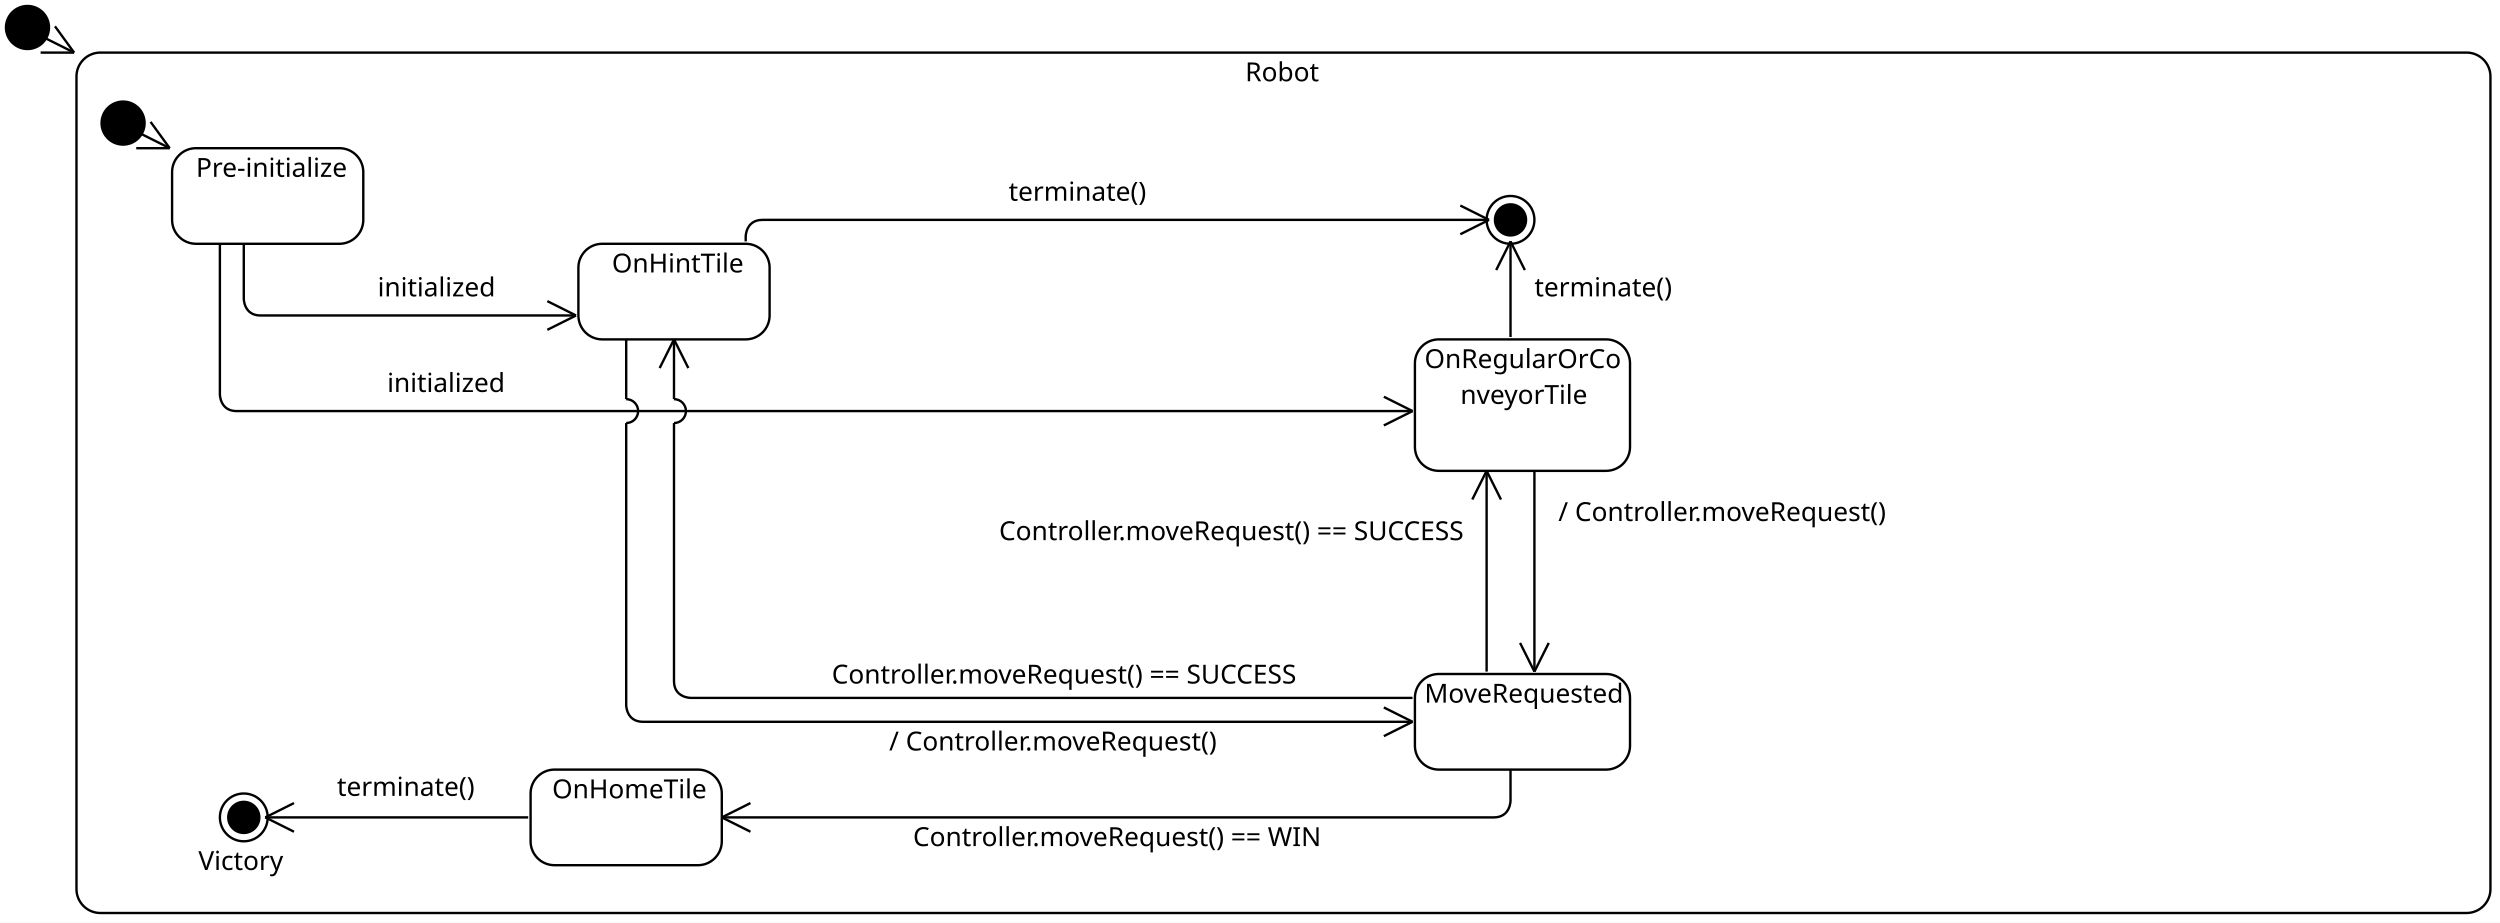
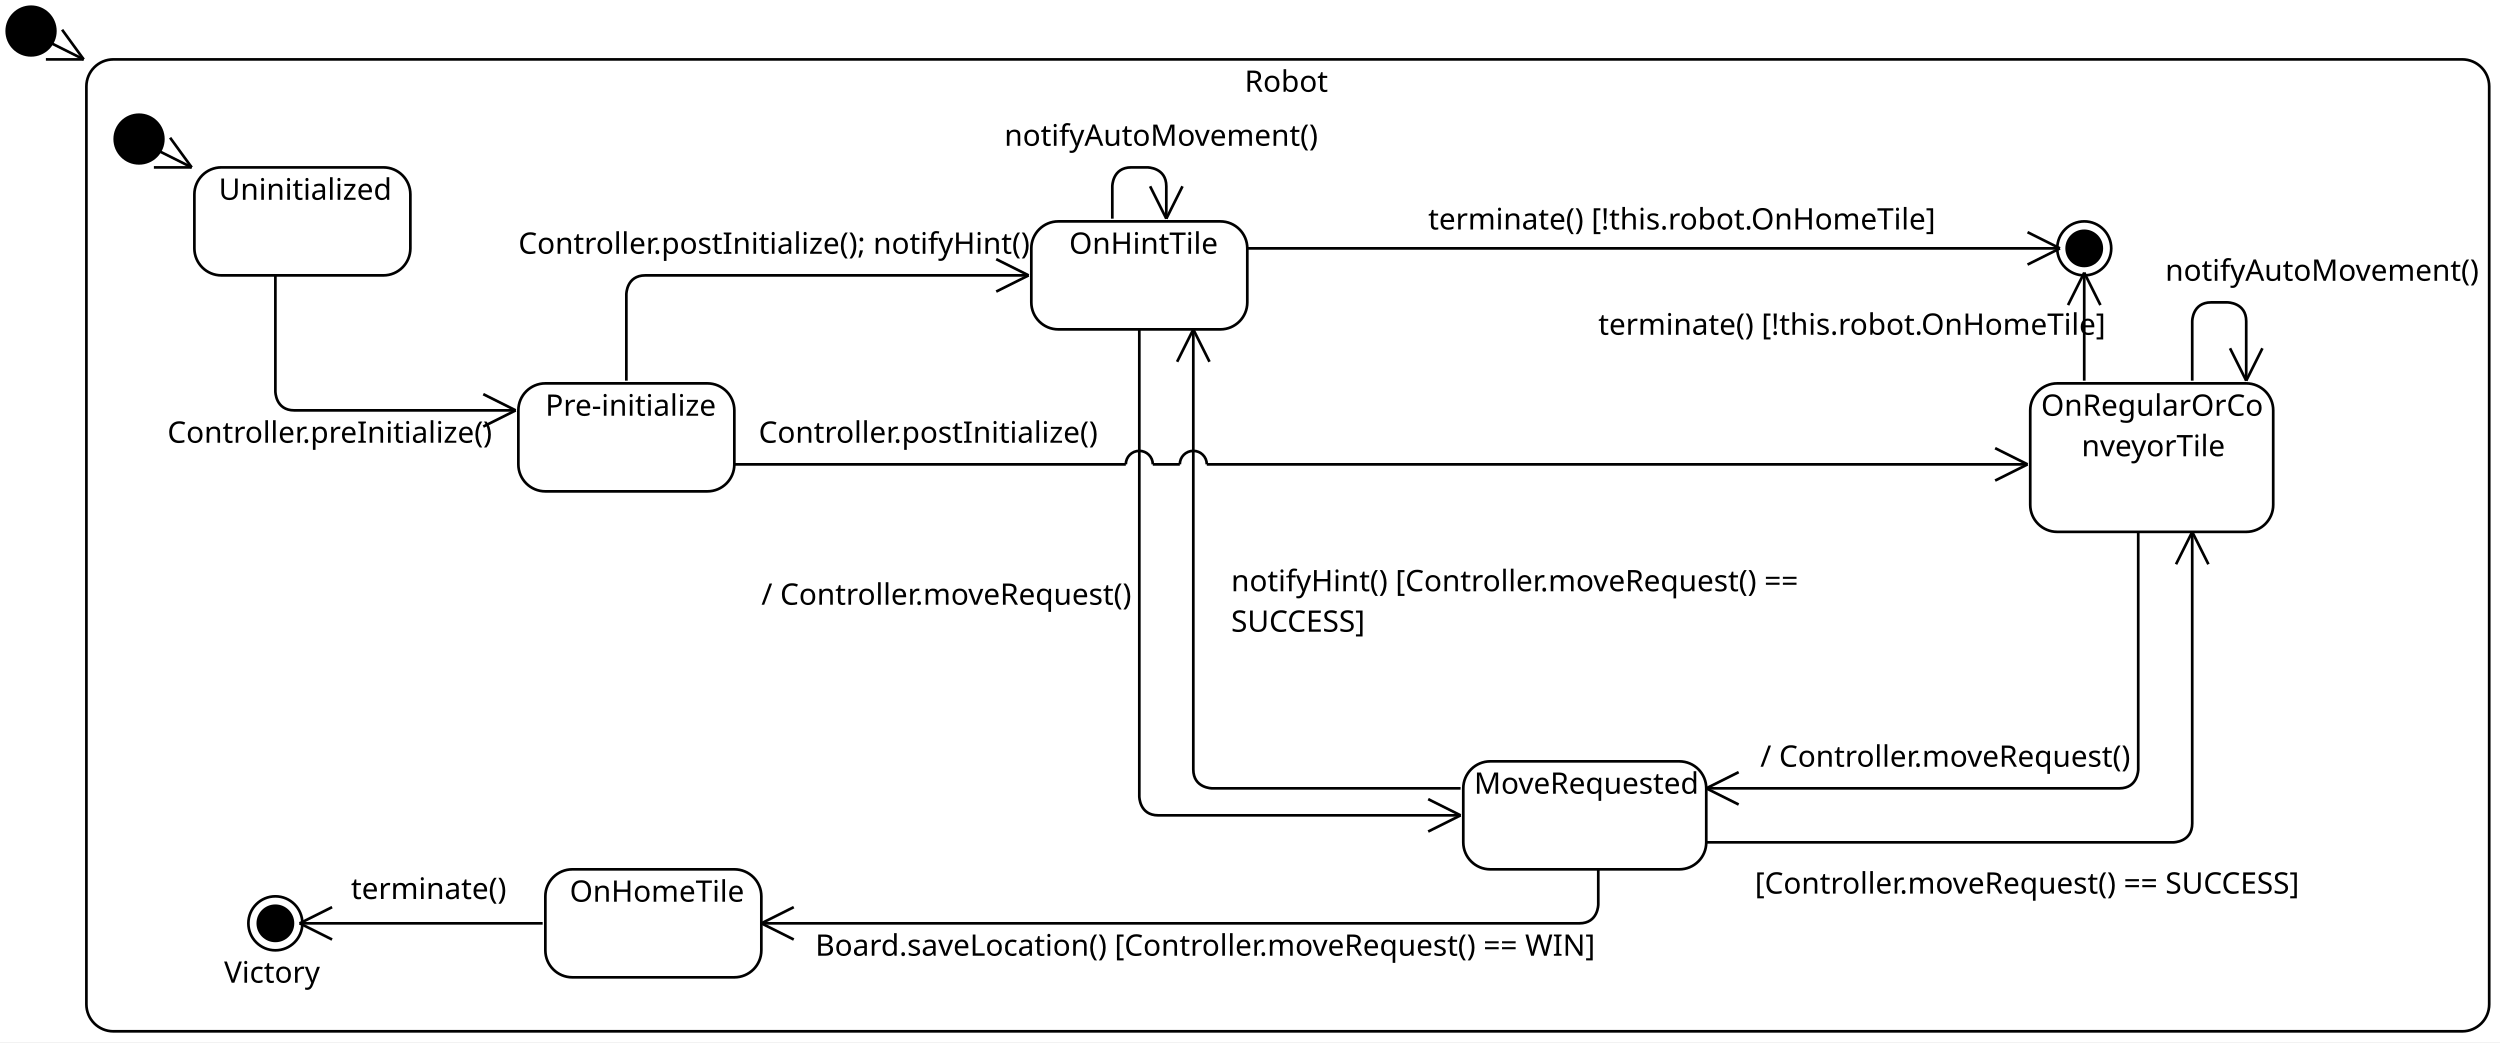
- <svg xmlns="http://www.w3.org/2000/svg" fill-opacity="0" color-rendering="auto" color-interpolation="auto" stroke="rgb(0,0,0)" text-rendering="auto" stroke-linecap="square" width="1046" stroke-miterlimit="10" stroke-opacity="0" shape-rendering="auto" fill="rgb(0,0,0)" stroke-dasharray="none" font-weight="normal" stroke-width="1" height="386" font-family="'Dialog'" font-style="normal" stroke-linejoin="miter" font-size="12" stroke-dashoffset="0" image-rendering="auto">
+ <svg xmlns="http://www.w3.org/2000/svg" fill-opacity="0" color-rendering="auto" color-interpolation="auto" stroke="rgb(0,0,0)" text-rendering="auto" stroke-linecap="square" width="926" stroke-miterlimit="10" stroke-opacity="0" shape-rendering="auto" fill="rgb(0,0,0)" stroke-dasharray="none" font-weight="normal" stroke-width="1" height="386" font-family="'Dialog'" font-style="normal" stroke-linejoin="miter" font-size="12" stroke-dashoffset="0" image-rendering="auto">
  <defs id="genericDefs" />
  <g>
    <defs id="defs1">
      <clipPath clipPathUnits="userSpaceOnUse" id="clipPath1">
-         <path d="M-7 -7 L1021 -7 L1021 371 L-7 371 L-7 -7 Z" />
+         <path d="M-7 -7 L901 -7 L901 371 L-7 371 L-7 -7 Z" />
      </clipPath>
      <clipPath clipPathUnits="userSpaceOnUse" id="clipPath2">
+         <path d="M-7 -7 L901 -7 L901 356 L-7 356 L-7 -7 Z" />
+       </clipPath>
+       <clipPath clipPathUnits="userSpaceOnUse" id="clipPath3">
+         <path d="M-7 -7 L91 -7 L91 51 L-7 51 L-7 -7 Z" />
+       </clipPath>
+       <clipPath clipPathUnits="userSpaceOnUse" id="clipPath4">
        <path d="M-7 -7 L31 -7 L31 31 L-7 31 L-7 -7 Z" />
-       </clipPath>
-       <clipPath clipPathUnits="userSpaceOnUse" id="clipPath3">
-         <path d="M-7 -7 L1021 -7 L1021 356 L-7 356 L-7 -7 Z" />
-       </clipPath>
-       <clipPath clipPathUnits="userSpaceOnUse" id="clipPath4">
-         <path d="M-7 -7 L91 -7 L91 51 L-7 51 L-7 -7 Z" />
      </clipPath>
      <clipPath clipPathUnits="userSpaceOnUse" id="clipPath5">
        <path d="M-7 -7 L101 -7 L101 66 L-7 66 L-7 -7 Z" />
      </clipPath>
      <clipPath clipPathUnits="userSpaceOnUse" id="clipPath6">
        <path d="M-7 -7 L101 -7 L101 51 L-7 51 L-7 -7 Z" />
      </clipPath>
      <clipPath clipPathUnits="userSpaceOnUse" id="clipPath7">
+         <path d="M-80 -15 L160 -15 L160 30 L-80 30 L-80 -15 Z" />
+       </clipPath>
+       <clipPath clipPathUnits="userSpaceOnUse" id="clipPath8">
        <path d="M-90 -15 L180 -15 L180 30 L-90 30 L-90 -15 Z" />
-       </clipPath>
-       <clipPath clipPathUnits="userSpaceOnUse" id="clipPath8">
-         <path d="M-80 -15 L160 -15 L160 30 L-80 30 L-80 -15 Z" />
      </clipPath>
      <clipPath clipPathUnits="userSpaceOnUse" id="clipPath9">
        <path d="M-90 -30 L180 -30 L180 60 L-90 60 L-90 -30 Z" />
      </clipPath>
      <clipPath clipPathUnits="userSpaceOnUse" id="clipPath10">
        <path d="M-54 -15 L108 -15 L108 30 L-54 30 L-54 -15 Z" />
      </clipPath>
      <clipPath clipPathUnits="userSpaceOnUse" id="clipPath11">
-         <path d="M-1010 -15 L2020 -15 L2020 30 L-1010 30 L-1010 -15 Z" />
+         <path d="M-890 -15 L1780 -15 L1780 30 L-890 30 L-890 -15 Z" />
      </clipPath>
      <clipPath clipPathUnits="userSpaceOnUse" id="clipPath12">
-         <path d="M0 0 L243 0 L243 134 L0 134 L0 0 Z" />
+         <path d="M0 0 L124 0 L124 123 L0 123 L0 0 Z" />
      </clipPath>
      <clipPath clipPathUnits="userSpaceOnUse" id="clipPath13">
-         <path d="M0 0 L603 0 L603 174 L0 174 L0 0 Z" />
+         <path d="M0 0 L405 0 L405 104 L0 104 L0 0 Z" />
      </clipPath>
      <clipPath clipPathUnits="userSpaceOnUse" id="clipPath14">
-         <path d="M0 0 L214 0 L214 104 L0 104 L0 0 Z" />
+         <path d="M0 0 L124 0 L124 133 L0 133 L0 0 Z" />
      </clipPath>
      <clipPath clipPathUnits="userSpaceOnUse" id="clipPath15">
+         <path d="M0 0 L104 0 L104 144 L0 144 L0 0 Z" />
+       </clipPath>
+       <clipPath clipPathUnits="userSpaceOnUse" id="clipPath16">
+         <path d="M0 0 L194 0 L194 104 L0 104 L0 0 Z" />
+       </clipPath>
+       <clipPath clipPathUnits="userSpaceOnUse" id="clipPath17">
+         <path d="M0 0 L223 0 L223 284 L0 284 L0 0 Z" />
+       </clipPath>
+       <clipPath clipPathUnits="userSpaceOnUse" id="clipPath18">
+         <path d="M0 0 L264 0 L264 199 L0 199 L0 0 Z" />
+       </clipPath>
+       <clipPath clipPathUnits="userSpaceOnUse" id="clipPath19">
+         <path d="M0 0 L284 0 L284 219 L0 219 L0 0 Z" />
+       </clipPath>
+       <clipPath clipPathUnits="userSpaceOnUse" id="clipPath20">
+         <path d="M0 0 L203 0 L203 274 L0 274 L0 0 Z" />
+       </clipPath>
+       <clipPath clipPathUnits="userSpaceOnUse" id="clipPath21">
+         <path d="M0 0 L414 0 L414 124 L0 124 L0 0 Z" />
+       </clipPath>
+       <clipPath clipPathUnits="userSpaceOnUse" id="clipPath22">
+         <path d="M0 0 L583 0 L583 104 L0 104 L0 0 Z" />
+       </clipPath>
+       <clipPath clipPathUnits="userSpaceOnUse" id="clipPath23">
+         <path d="M0 0 L253 0 L253 143 L0 143 L0 0 Z" />
+       </clipPath>
+       <clipPath clipPathUnits="userSpaceOnUse" id="clipPath24">
        <path d="M0 0 L116 0 L116 110 L0 110 L0 0 Z" />
      </clipPath>
-       <clipPath clipPathUnits="userSpaceOnUse" id="clipPath16">
-         <path d="M0 0 L433 0 L433 264 L0 264 L0 0 Z" />
-       </clipPath>
-       <clipPath clipPathUnits="userSpaceOnUse" id="clipPath17">
-         <path d="M0 0 L104 0 L104 188 L0 188 L0 0 Z" />
-       </clipPath>
-       <clipPath clipPathUnits="userSpaceOnUse" id="clipPath18">
-         <path d="M0 0 L413 0 L413 254 L0 254 L0 0 Z" />
-       </clipPath>
-       <clipPath clipPathUnits="userSpaceOnUse" id="clipPath19">
-         <path d="M0 0 L434 0 L434 124 L0 124 L0 0 Z" />
-       </clipPath>
-       <clipPath clipPathUnits="userSpaceOnUse" id="clipPath20">
-         <path d="M0 0 L104 0 L104 144 L0 144 L0 0 Z" />
-       </clipPath>
-       <clipPath clipPathUnits="userSpaceOnUse" id="clipPath21">
-         <path d="M0 0 L415 0 L415 113 L0 113 L0 0 Z" />
-       </clipPath>
-       <clipPath clipPathUnits="userSpaceOnUse" id="clipPath22">
-         <path d="M-74 -16 L148 -16 L148 32 L-74 32 L-74 -16 Z" />
-       </clipPath>
-       <clipPath clipPathUnits="userSpaceOnUse" id="clipPath23">
+       <clipPath clipPathUnits="userSpaceOnUse" id="clipPath25">
+         <path d="M0 0 L193 0 L193 154 L0 154 L0 0 Z" />
+       </clipPath>
+       <clipPath clipPathUnits="userSpaceOnUse" id="clipPath26">
+         <path d="M-134 -16 L268 -16 L268 32 L-134 32 L-134 -16 Z" />
+       </clipPath>
+       <clipPath clipPathUnits="userSpaceOnUse" id="clipPath27">
+         <path d="M-198 -16 L396 -16 L396 32 L-198 32 L-198 -16 Z" />
+       </clipPath>
+       <clipPath clipPathUnits="userSpaceOnUse" id="clipPath28">
+         <path d="M-139 -16 L278 -16 L278 32 L-139 32 L-139 -16 Z" />
+       </clipPath>
+       <clipPath clipPathUnits="userSpaceOnUse" id="clipPath29">
+         <path d="M-300 -16 L600 -16 L600 32 L-300 32 L-300 -16 Z" />
+       </clipPath>
+       <clipPath clipPathUnits="userSpaceOnUse" id="clipPath30">
+         <path d="M-230 -40 L460 -40 L460 80 L-230 80 L-230 -40 Z" />
+       </clipPath>
+       <clipPath clipPathUnits="userSpaceOnUse" id="clipPath31">
+         <path d="M-220 -30 L440 -30 L440 60 L-220 60 L-220 -30 Z" />
+       </clipPath>
+       <clipPath clipPathUnits="userSpaceOnUse" id="clipPath32">
+         <path d="M-152 -15 L304 -15 L304 30 L-152 30 L-152 -15 Z" />
+       </clipPath>
+       <clipPath clipPathUnits="userSpaceOnUse" id="clipPath33">
+         <path d="M-152 -16 L304 -16 L304 32 L-152 32 L-152 -16 Z" />
+       </clipPath>
+       <clipPath clipPathUnits="userSpaceOnUse" id="clipPath34">
        <path d="M-73 -15 L146 -15 L146 30 L-73 30 L-73 -15 Z" />
      </clipPath>
-       <clipPath clipPathUnits="userSpaceOnUse" id="clipPath24">
-         <path d="M-186 -16 L372 -16 L372 32 L-186 32 L-186 -16 Z" />
-       </clipPath>
-       <clipPath clipPathUnits="userSpaceOnUse" id="clipPath25">
-         <path d="M-230 -40 L460 -40 L460 80 L-230 80 L-230 -40 Z" />
-       </clipPath>
-       <clipPath clipPathUnits="userSpaceOnUse" id="clipPath26">
-         <path d="M-220 -31 L440 -31 L440 62 L-220 62 L-220 -31 Z" />
-       </clipPath>
-       <clipPath clipPathUnits="userSpaceOnUse" id="clipPath27">
-         <path d="M-152 -15 L304 -15 L304 30 L-152 30 L-152 -15 Z" />
-       </clipPath>
-       <clipPath clipPathUnits="userSpaceOnUse" id="clipPath28">
-         <path d="M-152 -16 L304 -16 L304 32 L-152 32 L-152 -16 Z" />
-       </clipPath>
-       <clipPath clipPathUnits="userSpaceOnUse" id="clipPath29">
-         <path d="M-66 -16 L132 -16 L132 32 L-66 32 L-66 -16 Z" />
-       </clipPath>
-       <clipPath clipPathUnits="userSpaceOnUse" id="clipPath30">
-         <path d="M-140 -16 L280 -16 L280 32 L-140 32 L-140 -16 Z" />
+       <clipPath clipPathUnits="userSpaceOnUse" id="clipPath35">
+         <path d="M-195 -15 L390 -15 L390 30 L-195 30 L-195 -15 Z" />
+       </clipPath>
+       <clipPath clipPathUnits="userSpaceOnUse" id="clipPath36">
+         <path d="M-128 -15 L256 -15 L256 30 L-128 30 L-128 -15 Z" />
      </clipPath>
    </defs>
    <g fill="white" text-rendering="geometricPrecision" fill-opacity="1" stroke-opacity="1" stroke="white">
-       <rect x="0" width="1046" height="386" y="0" stroke="none" />
+       <rect x="0" width="926" height="386" y="0" stroke="none" />
    </g>
    <g font-size="11" transform="translate(32,22)" fill-opacity="1" fill="white" text-rendering="geometricPrecision" font-family="sans-serif" stroke="white" stroke-opacity="1">
-       <rect x="0" y="0" clip-path="url(#clipPath1)" width="1010" rx="10" ry="10" height="360" stroke="none" />
+       <rect x="0" y="0" clip-path="url(#clipPath1)" width="890" rx="10" ry="10" height="360" stroke="none" />
    </g>
    <g font-size="11" stroke-linecap="butt" transform="translate(32,22)" fill-opacity="1" fill="black" text-rendering="geometricPrecision" font-family="sans-serif" stroke-linejoin="round" stroke="black" stroke-opacity="1" stroke-miterlimit="0">
-       <rect x="0" y="0" clip-path="url(#clipPath1)" fill="none" width="1010" rx="10" ry="10" height="360" />
+       <rect x="0" y="0" clip-path="url(#clipPath1)" fill="none" width="890" rx="10" ry="10" height="360" />
+     </g>
+     <g font-size="11" transform="translate(192,142)" fill-opacity="1" fill="white" text-rendering="geometricPrecision" font-family="sans-serif" stroke="white" stroke-opacity="1">
+       <rect x="0" y="0" clip-path="url(#clipPath3)" width="80" rx="10" ry="10" height="40" stroke="none" />
+     </g>
+     <g font-size="11" stroke-linecap="butt" transform="translate(192,142)" fill-opacity="1" fill="black" text-rendering="geometricPrecision" font-family="sans-serif" stroke-linejoin="round" stroke="black" stroke-opacity="1" stroke-miterlimit="0">
+       <rect x="0" y="0" clip-path="url(#clipPath3)" fill="none" width="80" rx="10" ry="10" height="40" />
+     </g>
+     <g font-size="11" transform="translate(42,42)" fill-opacity="1" fill="black" text-rendering="geometricPrecision" font-family="sans-serif" stroke="black" stroke-opacity="1">
+       <circle r="9.5" clip-path="url(#clipPath4)" cx="9.5" cy="9.5" stroke="none" />
+     </g>
+     <g font-size="11" transform="translate(92,332)" fill-opacity="1" fill="black" text-rendering="geometricPrecision" font-family="sans-serif" stroke="black" stroke-opacity="1">
+       <circle r="7" clip-path="url(#clipPath4)" cx="10" cy="10" stroke="none" />
+       <circle stroke-linecap="butt" clip-path="url(#clipPath4)" fill="none" stroke-linejoin="round" r="10" cx="10" cy="10" stroke-miterlimit="0" />
+     </g>
+     <g font-size="11" transform="translate(762,82)" fill-opacity="1" fill="black" text-rendering="geometricPrecision" font-family="sans-serif" stroke="black" stroke-opacity="1">
+       <circle r="7" clip-path="url(#clipPath4)" cx="10" cy="10" stroke="none" />
+       <circle stroke-linecap="butt" clip-path="url(#clipPath4)" fill="none" stroke-linejoin="round" r="10" cx="10" cy="10" stroke-miterlimit="0" />
+     </g>
+     <g font-size="11" transform="translate(752,142)" fill-opacity="1" fill="white" text-rendering="geometricPrecision" font-family="sans-serif" stroke="white" stroke-opacity="1">
+       <rect x="0" y="0" clip-path="url(#clipPath5)" width="90" rx="10" ry="10" height="55" stroke="none" />
+     </g>
+     <g font-size="11" stroke-linecap="butt" transform="translate(752,142)" fill-opacity="1" fill="black" text-rendering="geometricPrecision" font-family="sans-serif" stroke-linejoin="round" stroke="black" stroke-opacity="1" stroke-miterlimit="0">
+       <rect x="0" y="0" clip-path="url(#clipPath5)" fill="none" width="90" rx="10" ry="10" height="55" />
+     </g>
+     <g font-size="11" transform="translate(382,82)" fill-opacity="1" fill="white" text-rendering="geometricPrecision" font-family="sans-serif" stroke="white" stroke-opacity="1">
+       <rect x="0" y="0" clip-path="url(#clipPath3)" width="80" rx="10" ry="10" height="40" stroke="none" />
+     </g>
+     <g font-size="11" stroke-linecap="butt" transform="translate(382,82)" fill-opacity="1" fill="black" text-rendering="geometricPrecision" font-family="sans-serif" stroke-linejoin="round" stroke="black" stroke-opacity="1" stroke-miterlimit="0">
+       <rect x="0" y="0" clip-path="url(#clipPath3)" fill="none" width="80" rx="10" ry="10" height="40" />
+     </g>
+     <g font-size="11" transform="translate(202,322)" fill-opacity="1" fill="white" text-rendering="geometricPrecision" font-family="sans-serif" stroke="white" stroke-opacity="1">
+       <rect x="0" y="0" clip-path="url(#clipPath3)" width="80" rx="10" ry="10" height="40" stroke="none" />
+     </g>
+     <g font-size="11" stroke-linecap="butt" transform="translate(202,322)" fill-opacity="1" fill="black" text-rendering="geometricPrecision" font-family="sans-serif" stroke-linejoin="round" stroke="black" stroke-opacity="1" stroke-miterlimit="0">
+       <rect x="0" y="0" clip-path="url(#clipPath3)" fill="none" width="80" rx="10" ry="10" height="40" />
+     </g>
+     <g font-size="11" transform="translate(542,282)" fill-opacity="1" fill="white" text-rendering="geometricPrecision" font-family="sans-serif" stroke="white" stroke-opacity="1">
+       <rect x="0" y="0" clip-path="url(#clipPath6)" width="90" rx="10" ry="10" height="40" stroke="none" />
+     </g>
+     <g font-size="11" stroke-linecap="butt" transform="translate(542,282)" fill-opacity="1" fill="black" text-rendering="geometricPrecision" font-family="sans-serif" stroke-linejoin="round" stroke="black" stroke-opacity="1" stroke-miterlimit="0">
+       <rect x="0" y="0" clip-path="url(#clipPath6)" fill="none" width="90" rx="10" ry="10" height="40" />
+     </g>
+     <g font-size="11" transform="translate(72,62)" fill-opacity="1" fill="white" text-rendering="geometricPrecision" font-family="sans-serif" stroke="white" stroke-opacity="1">
+       <rect x="0" y="0" clip-path="url(#clipPath3)" width="80" rx="10" ry="10" height="40" stroke="none" />
+     </g>
+     <g font-size="11" stroke-linecap="butt" transform="translate(72,62)" fill-opacity="1" fill="black" text-rendering="geometricPrecision" font-family="sans-serif" stroke-linejoin="round" stroke="black" stroke-opacity="1" stroke-miterlimit="0">
+       <rect x="0" y="0" clip-path="url(#clipPath3)" fill="none" width="80" rx="10" ry="10" height="40" />
    </g>
    <g font-size="11" transform="translate(2,2)" fill-opacity="1" fill="black" text-rendering="geometricPrecision" font-family="sans-serif" stroke="black" stroke-opacity="1">
-       <circle r="9.5" clip-path="url(#clipPath2)" cx="9.5" cy="9.5" stroke="none" />
-     </g>
-     <g font-size="11" transform="translate(72,62)" fill-opacity="1" fill="white" text-rendering="geometricPrecision" font-family="sans-serif" stroke="white" stroke-opacity="1">
-       <rect x="0" y="0" clip-path="url(#clipPath4)" width="80" rx="10" ry="10" height="40" stroke="none" />
-     </g>
-     <g font-size="11" stroke-linecap="butt" transform="translate(72,62)" fill-opacity="1" fill="black" text-rendering="geometricPrecision" font-family="sans-serif" stroke-linejoin="round" stroke="black" stroke-opacity="1" stroke-miterlimit="0">
-       <rect x="0" y="0" clip-path="url(#clipPath4)" fill="none" width="80" rx="10" ry="10" height="40" />
-     </g>
-     <g font-size="11" transform="translate(42,42)" fill-opacity="1" fill="black" text-rendering="geometricPrecision" font-family="sans-serif" stroke="black" stroke-opacity="1">
-       <circle r="9.5" clip-path="url(#clipPath2)" cx="9.5" cy="9.5" stroke="none" />
-     </g>
-     <g font-size="11" transform="translate(92,332)" fill-opacity="1" fill="black" text-rendering="geometricPrecision" font-family="sans-serif" stroke="black" stroke-opacity="1">
-       <circle r="7" clip-path="url(#clipPath2)" cx="10" cy="10" stroke="none" />
-       <circle stroke-linecap="butt" clip-path="url(#clipPath2)" fill="none" stroke-linejoin="round" r="10" cx="10" cy="10" stroke-miterlimit="0" />
-     </g>
-     <g font-size="11" transform="translate(622,82)" fill-opacity="1" fill="black" text-rendering="geometricPrecision" font-family="sans-serif" stroke="black" stroke-opacity="1">
-       <circle r="7" clip-path="url(#clipPath2)" cx="10" cy="10" stroke="none" />
-       <circle stroke-linecap="butt" clip-path="url(#clipPath2)" fill="none" stroke-linejoin="round" r="10" cx="10" cy="10" stroke-miterlimit="0" />
-     </g>
-     <g font-size="11" transform="translate(592,142)" fill-opacity="1" fill="white" text-rendering="geometricPrecision" font-family="sans-serif" stroke="white" stroke-opacity="1">
-       <rect x="0" y="0" clip-path="url(#clipPath5)" width="90" rx="10" ry="10" height="55" stroke="none" />
-     </g>
-     <g font-size="11" stroke-linecap="butt" transform="translate(592,142)" fill-opacity="1" fill="black" text-rendering="geometricPrecision" font-family="sans-serif" stroke-linejoin="round" stroke="black" stroke-opacity="1" stroke-miterlimit="0">
-       <rect x="0" y="0" clip-path="url(#clipPath5)" fill="none" width="90" rx="10" ry="10" height="55" />
-     </g>
-     <g font-size="11" transform="translate(242,102)" fill-opacity="1" fill="white" text-rendering="geometricPrecision" font-family="sans-serif" stroke="white" stroke-opacity="1">
-       <rect x="0" y="0" clip-path="url(#clipPath4)" width="80" rx="10" ry="10" height="40" stroke="none" />
-     </g>
-     <g font-size="11" stroke-linecap="butt" transform="translate(242,102)" fill-opacity="1" fill="black" text-rendering="geometricPrecision" font-family="sans-serif" stroke-linejoin="round" stroke="black" stroke-opacity="1" stroke-miterlimit="0">
-       <rect x="0" y="0" clip-path="url(#clipPath4)" fill="none" width="80" rx="10" ry="10" height="40" />
-     </g>
-     <g font-size="11" transform="translate(222,322)" fill-opacity="1" fill="white" text-rendering="geometricPrecision" font-family="sans-serif" stroke="white" stroke-opacity="1">
-       <rect x="0" y="0" clip-path="url(#clipPath4)" width="80" rx="10" ry="10" height="40" stroke="none" />
-     </g>
-     <g font-size="11" stroke-linecap="butt" transform="translate(222,322)" fill-opacity="1" fill="black" text-rendering="geometricPrecision" font-family="sans-serif" stroke-linejoin="round" stroke="black" stroke-opacity="1" stroke-miterlimit="0">
-       <rect x="0" y="0" clip-path="url(#clipPath4)" fill="none" width="80" rx="10" ry="10" height="40" />
-     </g>
-     <g font-size="11" transform="translate(592,282)" fill-opacity="1" fill="white" text-rendering="geometricPrecision" font-family="sans-serif" stroke="white" stroke-opacity="1">
-       <rect x="0" y="0" clip-path="url(#clipPath6)" width="90" rx="10" ry="10" height="40" stroke="none" />
-     </g>
-     <g font-size="11" stroke-linecap="butt" transform="translate(592,282)" fill-opacity="1" fill="black" text-rendering="geometricPrecision" font-family="sans-serif" stroke-linejoin="round" stroke="black" stroke-opacity="1" stroke-miterlimit="0">
-       <rect x="0" y="0" clip-path="url(#clipPath6)" fill="none" width="90" rx="10" ry="10" height="40" />
-     </g>
-     <g font-size="11" transform="translate(592,282)" fill-opacity="1" fill="black" text-rendering="geometricPrecision" font-family="sans-serif" stroke="black" stroke-opacity="1">
-       <text x="4" xml:space="preserve" y="12" clip-path="url(#clipPath7)" stroke="none">MoveRequested</text>
-     </g>
-     <g font-size="11" transform="translate(222,322)" fill-opacity="1" fill="black" text-rendering="geometricPrecision" font-family="sans-serif" stroke="black" stroke-opacity="1">
-       <text x="9" xml:space="preserve" y="12" clip-path="url(#clipPath8)" stroke="none">OnHomeTile</text>
-     </g>
-     <g font-size="11" transform="translate(242,102)" fill-opacity="1" fill="black" text-rendering="geometricPrecision" font-family="sans-serif" stroke="black" stroke-opacity="1">
-       <text x="14" xml:space="preserve" y="12" clip-path="url(#clipPath8)" stroke="none">OnHintTile</text>
-     </g>
-     <g font-size="11" transform="translate(592,142)" fill-opacity="1" fill="black" text-rendering="geometricPrecision" font-family="sans-serif" stroke="black" stroke-opacity="1">
+       <circle r="9.5" clip-path="url(#clipPath4)" cx="9.5" cy="9.5" stroke="none" />
+     </g>
+     <g font-size="11" transform="translate(72,62)" fill-opacity="1" fill="black" text-rendering="geometricPrecision" font-family="sans-serif" stroke="black" stroke-opacity="1">
+       <text x="9" xml:space="preserve" y="12" clip-path="url(#clipPath7)" stroke="none">Uninitialized</text>
+     </g>
+     <g font-size="11" transform="translate(542,282)" fill-opacity="1" fill="black" text-rendering="geometricPrecision" font-family="sans-serif" stroke="black" stroke-opacity="1">
+       <text x="4" xml:space="preserve" y="12" clip-path="url(#clipPath8)" stroke="none">MoveRequested</text>
+     </g>
+     <g font-size="11" transform="translate(202,322)" fill-opacity="1" fill="black" text-rendering="geometricPrecision" font-family="sans-serif" stroke="black" stroke-opacity="1">
+       <text x="9" xml:space="preserve" y="12" clip-path="url(#clipPath7)" stroke="none">OnHomeTile</text>
+     </g>
+     <g font-size="11" transform="translate(382,82)" fill-opacity="1" fill="black" text-rendering="geometricPrecision" font-family="sans-serif" stroke="black" stroke-opacity="1">
+       <text x="14" xml:space="preserve" y="12" clip-path="url(#clipPath7)" stroke="none">OnHintTile</text>
+     </g>
+     <g font-size="11" transform="translate(752,142)" fill-opacity="1" fill="black" text-rendering="geometricPrecision" font-family="sans-serif" stroke="black" stroke-opacity="1">
      <text x="4" xml:space="preserve" y="12" clip-path="url(#clipPath9)" stroke="none">OnRegularOrCo</text>
      <text x="19" xml:space="preserve" y="27" clip-path="url(#clipPath9)" stroke="none">nveyorTile</text>
    </g>
    <g font-size="11" transform="translate(74,352)" fill-opacity="1" fill="black" text-rendering="geometricPrecision" font-family="sans-serif" stroke="black" stroke-opacity="1">
      <text x="9" xml:space="preserve" y="12" clip-path="url(#clipPath10)" stroke="none">Victory</text>
    </g>
-     <g font-size="11" transform="translate(72,62)" fill-opacity="1" fill="black" text-rendering="geometricPrecision" font-family="sans-serif" stroke="black" stroke-opacity="1">
-       <text x="10" xml:space="preserve" y="12" clip-path="url(#clipPath8)" stroke="none">Pre-initialize</text>
+     <g font-size="11" transform="translate(192,142)" fill-opacity="1" fill="black" text-rendering="geometricPrecision" font-family="sans-serif" stroke="black" stroke-opacity="1">
+       <text x="10" xml:space="preserve" y="12" clip-path="url(#clipPath7)" stroke="none">Pre-initialize</text>
    </g>
    <g font-size="11" transform="translate(32,22)" fill-opacity="1" fill="black" text-rendering="geometricPrecision" font-family="sans-serif" stroke="black" stroke-opacity="1">
-       <text x="489" xml:space="preserve" y="12" clip-path="url(#clipPath11)" stroke="none">Robot</text>
-     </g>
-     <g font-size="11" stroke-linecap="butt" transform="translate(52,52)" fill-opacity="1" fill="black" text-rendering="geometricPrecision" font-family="sans-serif" stroke-linejoin="round" stroke="black" stroke-opacity="1">
-       <path fill="none" d="M50 50 L50 73 C50 73 50 80 57 80 M57 80 L189 80" clip-path="url(#clipPath12)" />
-       <line y2="74" fill="none" x1="189" clip-path="url(#clipPath12)" x2="177" y1="80" />
-       <line y2="86" fill="none" x1="189" clip-path="url(#clipPath12)" x2="177" y1="80" />
-     </g>
-     <g font-size="11" stroke-linecap="butt" transform="translate(42,52)" fill-opacity="1" fill="black" text-rendering="geometricPrecision" font-family="sans-serif" stroke-linejoin="round" stroke="black" stroke-opacity="1">
-       <path fill="none" d="M50 50 L50 113 C50 113 50 120 57 120 M57 120 L549 120" clip-path="url(#clipPath13)" />
-       <line y2="114" fill="none" x1="549" clip-path="url(#clipPath13)" x2="537" y1="120" />
-       <line y2="126" fill="none" x1="549" clip-path="url(#clipPath13)" x2="537" y1="120" />
+       <text x="429" xml:space="preserve" y="12" clip-path="url(#clipPath11)" stroke="none">Robot</text>
+     </g>
+     <g font-size="11" stroke-linecap="butt" transform="translate(362,12)" fill-opacity="1" fill="black" text-rendering="geometricPrecision" font-family="sans-serif" stroke-linejoin="round" stroke="black" stroke-opacity="1">
+       <path fill="none" d="M50 69 L50 57 C50 57 50 50 57 50 M57 50 L63 50 C63 50 70 50 70 57 M70 57 L70 69" clip-path="url(#clipPath12)" />
+       <line y2="57" fill="none" x1="70" clip-path="url(#clipPath12)" x2="76" y1="69" />
+       <line y2="57" fill="none" x1="70" clip-path="url(#clipPath12)" x2="64" y1="69" />
+     </g>
+     <g font-size="11" stroke-linecap="butt" transform="translate(412,42)" fill-opacity="1" fill="black" text-rendering="geometricPrecision" font-family="sans-serif" stroke-linejoin="round" stroke="black" stroke-opacity="1">
+       <line y2="50" fill="none" x1="50" clip-path="url(#clipPath13)" x2="351" y1="50" />
+       <line y2="44" fill="none" x1="351" clip-path="url(#clipPath13)" x2="339" y1="50" />
+       <line y2="56" fill="none" x1="351" clip-path="url(#clipPath13)" x2="339" y1="50" />
+     </g>
+     <g font-size="11" stroke-linecap="butt" transform="translate(762,62)" fill-opacity="1" fill="black" text-rendering="geometricPrecision" font-family="sans-serif" stroke-linejoin="round" stroke="black" stroke-opacity="1">
+       <path fill="none" d="M50 79 L50 57 C50 57 50 50 57 50 M57 50 L63 50 C63 50 70 50 70 57 M70 57 L70 79" clip-path="url(#clipPath14)" />
+       <line y2="67" fill="none" x1="70" clip-path="url(#clipPath14)" x2="76" y1="79" />
+       <line y2="67" fill="none" x1="70" clip-path="url(#clipPath14)" x2="64" y1="79" />
+     </g>
+     <g font-size="11" stroke-linecap="butt" transform="translate(722,51)" fill-opacity="1" fill="black" text-rendering="geometricPrecision" font-family="sans-serif" stroke-linejoin="round" stroke="black" stroke-opacity="1">
+       <line y2="50" fill="none" x1="50" clip-path="url(#clipPath15)" x2="50" y1="90" />
+       <line y2="62" fill="none" x1="50" clip-path="url(#clipPath15)" x2="44" y1="50" />
+       <line y2="62" fill="none" x1="50" clip-path="url(#clipPath15)" x2="56" y1="50" />
    </g>
    <g font-size="11" stroke-linecap="butt" transform="translate(61,292)" fill-opacity="1" fill="black" text-rendering="geometricPrecision" font-family="sans-serif" stroke-linejoin="round" stroke="black" stroke-opacity="1">
-       <line y2="50" fill="none" x1="160" clip-path="url(#clipPath14)" x2="50" y1="50" />
-       <line y2="56" fill="none" x1="50" clip-path="url(#clipPath14)" x2="62" y1="50" />
-       <line y2="44" fill="none" x1="50" clip-path="url(#clipPath14)" x2="62" y1="50" />
-     </g>
-     <g font-size="11" stroke-linecap="butt" transform="translate(9,6)" fill-opacity="1" fill="black" text-rendering="geometricPrecision" font-family="sans-serif" stroke-linejoin="round" stroke="black" stroke-opacity="1">
-       <line y2="56" fill="none" x1="50" clip-path="url(#clipPath15)" x2="62" y1="50" />
-       <line y2="45" fill="none" x1="62" clip-path="url(#clipPath15)" x2="54" y1="56" />
-       <line y2="56" fill="none" x1="62" clip-path="url(#clipPath15)" x2="48" y1="56" />
-     </g>
-     <g font-size="11" stroke-linecap="butt" transform="translate(212,92)" fill-opacity="1" fill="black" text-rendering="geometricPrecision" font-family="sans-serif" stroke-linejoin="round" stroke="black" stroke-opacity="1">
-       <path fill="none" d="M50 50 L50 75 M50 85 C52.761 85 55 82.761 55 80 C55 77.239 52.761 75 50 75 M50 85 L50 203 C50 203 50 210 57 210 M57 210 L379 210" clip-path="url(#clipPath16)" />
-       <line y2="204" fill="none" x1="379" clip-path="url(#clipPath16)" x2="367" y1="210" />
-       <line y2="216" fill="none" x1="379" clip-path="url(#clipPath16)" x2="367" y1="210" />
-     </g>
-     <g font-size="11" stroke-linecap="butt" transform="translate(592,147)" fill-opacity="1" fill="black" text-rendering="geometricPrecision" font-family="sans-serif" stroke-linejoin="round" stroke="black" stroke-opacity="1">
-       <line y2="134" fill="none" x1="50" clip-path="url(#clipPath17)" x2="50" y1="50" />
-       <line y2="122" fill="none" x1="50" clip-path="url(#clipPath17)" x2="56" y1="134" />
-       <line y2="122" fill="none" x1="50" clip-path="url(#clipPath17)" x2="44" y1="134" />
-     </g>
-     <g font-size="11" stroke-linecap="butt" transform="translate(572,147)" fill-opacity="1" fill="black" text-rendering="geometricPrecision" font-family="sans-serif" stroke-linejoin="round" stroke="black" stroke-opacity="1">
-       <line y2="50" fill="none" x1="50" clip-path="url(#clipPath17)" x2="50" y1="134" />
-       <line y2="62" fill="none" x1="50" clip-path="url(#clipPath17)" x2="44" y1="50" />
-       <line y2="62" fill="none" x1="50" clip-path="url(#clipPath17)" x2="56" y1="50" />
-     </g>
-     <g font-size="11" stroke-linecap="butt" transform="translate(232,92)" fill-opacity="1" fill="black" text-rendering="geometricPrecision" font-family="sans-serif" stroke-linejoin="round" stroke="black" stroke-opacity="1">
-       <path fill="none" d="M359 200 L57 200 C57 200 50 200 50 193 M50 193 L50 85 M50 85 C52.761 85 55 82.761 55 80 C55 77.239 52.761 75 50 75 M50 75 L50 50" clip-path="url(#clipPath18)" />
-       <line y2="62" fill="none" x1="50" clip-path="url(#clipPath18)" x2="44" y1="50" />
-       <line y2="62" fill="none" x1="50" clip-path="url(#clipPath18)" x2="56" y1="50" />
-     </g>
-     <g font-size="11" stroke-linecap="butt" transform="translate(252,272)" fill-opacity="1" fill="black" text-rendering="geometricPrecision" font-family="sans-serif" stroke-linejoin="round" stroke="black" stroke-opacity="1">
-       <path fill="none" d="M380 50 L380 63 C380 63 380 70 373 70 M373 70 L50 70" clip-path="url(#clipPath19)" />
-       <line y2="76" fill="none" x1="50" clip-path="url(#clipPath19)" x2="62" y1="70" />
-       <line y2="64" fill="none" x1="50" clip-path="url(#clipPath19)" x2="62" y1="70" />
-     </g>
-     <g font-size="11" stroke-linecap="butt" transform="translate(582,51)" fill-opacity="1" fill="black" text-rendering="geometricPrecision" font-family="sans-serif" stroke-linejoin="round" stroke="black" stroke-opacity="1">
-       <line y2="50" fill="none" x1="50" clip-path="url(#clipPath20)" x2="50" y1="90" />
+       <line y2="50" fill="none" x1="140" clip-path="url(#clipPath16)" x2="50" y1="50" />
+       <line y2="56" fill="none" x1="50" clip-path="url(#clipPath16)" x2="62" y1="50" />
+       <line y2="44" fill="none" x1="50" clip-path="url(#clipPath16)" x2="62" y1="50" />
+     </g>
+     <g font-size="11" stroke-linecap="butt" transform="translate(372,72)" fill-opacity="1" fill="black" text-rendering="geometricPrecision" font-family="sans-serif" stroke-linejoin="round" stroke="black" stroke-opacity="1">
+       <path fill="none" d="M50 50 L50 223 C50 223 50 230 57 230 M57 230 L169 230" clip-path="url(#clipPath17)" />
+       <line y2="224" fill="none" x1="169" clip-path="url(#clipPath17)" x2="157" y1="230" />
+       <line y2="236" fill="none" x1="169" clip-path="url(#clipPath17)" x2="157" y1="230" />
+     </g>
+     <g font-size="11" stroke-linecap="butt" transform="translate(582,147)" fill-opacity="1" fill="black" text-rendering="geometricPrecision" font-family="sans-serif" stroke-linejoin="round" stroke="black" stroke-opacity="1">
+       <path fill="none" d="M210 50 L210 138 C210 138 210 145 203 145 M203 145 L50 145" clip-path="url(#clipPath18)" />
+       <line y2="151" fill="none" x1="50" clip-path="url(#clipPath18)" x2="62" y1="145" />
+       <line y2="139" fill="none" x1="50" clip-path="url(#clipPath18)" x2="62" y1="145" />
+     </g>
+     <g font-size="11" stroke-linecap="butt" transform="translate(582,147)" fill-opacity="1" fill="black" text-rendering="geometricPrecision" font-family="sans-serif" stroke-linejoin="round" stroke="black" stroke-opacity="1">
+       <path fill="none" d="M50 165 L223 165 C223 165 230 165 230 158 M230 158 L230 50" clip-path="url(#clipPath19)" />
+       <line y2="62" fill="none" x1="230" clip-path="url(#clipPath19)" x2="224" y1="50" />
+       <line y2="62" fill="none" x1="230" clip-path="url(#clipPath19)" x2="236" y1="50" />
+     </g>
+     <g font-size="11" stroke-linecap="butt" transform="translate(392,72)" fill-opacity="1" fill="black" text-rendering="geometricPrecision" font-family="sans-serif" stroke-linejoin="round" stroke="black" stroke-opacity="1">
+       <path fill="none" d="M149 220 L57 220 C57 220 50 220 50 213 M50 213 L50 50" clip-path="url(#clipPath20)" />
      <line y2="62" fill="none" x1="50" clip-path="url(#clipPath20)" x2="44" y1="50" />
      <line y2="62" fill="none" x1="50" clip-path="url(#clipPath20)" x2="56" y1="50" />
    </g>
-     <g font-size="11" stroke-linecap="butt" transform="translate(262,42)" fill-opacity="1" fill="black" text-rendering="geometricPrecision" font-family="sans-serif" stroke-linejoin="round" stroke="black" stroke-opacity="1">
-       <path fill="none" d="M50 59 L50 57 C50 57 50 50 57 50 M57 50 L361 50" clip-path="url(#clipPath21)" />
-       <line y2="44" fill="none" x1="361" clip-path="url(#clipPath21)" x2="349" y1="50" />
-       <line y2="56" fill="none" x1="361" clip-path="url(#clipPath21)" x2="349" y1="50" />
+     <g font-size="11" stroke-linecap="butt" transform="translate(232,272)" fill-opacity="1" fill="black" text-rendering="geometricPrecision" font-family="sans-serif" stroke-linejoin="round" stroke="black" stroke-opacity="1">
+       <path fill="none" d="M360 50 L360 63 C360 63 360 70 353 70 M353 70 L50 70" clip-path="url(#clipPath21)" />
+       <line y2="76" fill="none" x1="50" clip-path="url(#clipPath21)" x2="62" y1="70" />
+       <line y2="64" fill="none" x1="50" clip-path="url(#clipPath21)" x2="62" y1="70" />
+     </g>
+     <g font-size="11" stroke-linecap="butt" transform="translate(222,122)" fill-opacity="1" fill="black" text-rendering="geometricPrecision" font-family="sans-serif" stroke-linejoin="round" stroke="black" stroke-opacity="1">
+       <line y2="50" fill="none" x1="50" clip-path="url(#clipPath22)" x2="195" y1="50" />
+       <path fill="none" d="M205 50 A5 5 0 0 0 195 50" clip-path="url(#clipPath22)" />
+       <line y2="50" fill="none" x1="205" clip-path="url(#clipPath22)" x2="215" y1="50" />
+       <path fill="none" d="M225 50 A5 5 0 0 0 215 50" clip-path="url(#clipPath22)" />
+       <line y2="50" fill="none" x1="225" clip-path="url(#clipPath22)" x2="529" y1="50" />
+       <line y2="44" fill="none" x1="529" clip-path="url(#clipPath22)" x2="517" y1="50" />
+       <line y2="56" fill="none" x1="529" clip-path="url(#clipPath22)" x2="517" y1="50" />
+     </g>
+     <g font-size="11" stroke-linecap="butt" transform="translate(182,52)" fill-opacity="1" fill="black" text-rendering="geometricPrecision" font-family="sans-serif" stroke-linejoin="round" stroke="black" stroke-opacity="1">
+       <path fill="none" d="M50 89 L50 57 C50 57 50 50 57 50 M57 50 L199 50" clip-path="url(#clipPath23)" />
+       <line y2="44" fill="none" x1="199" clip-path="url(#clipPath23)" x2="187" y1="50" />
+       <line y2="56" fill="none" x1="199" clip-path="url(#clipPath23)" x2="187" y1="50" />
+     </g>
+     <g font-size="11" stroke-linecap="butt" transform="translate(9,6)" fill-opacity="1" fill="black" text-rendering="geometricPrecision" font-family="sans-serif" stroke-linejoin="round" stroke="black" stroke-opacity="1">
+       <line y2="56" fill="none" x1="50" clip-path="url(#clipPath24)" x2="62" y1="50" />
+       <line y2="45" fill="none" x1="62" clip-path="url(#clipPath24)" x2="54" y1="56" />
+       <line y2="56" fill="none" x1="62" clip-path="url(#clipPath24)" x2="48" y1="56" />
+     </g>
+     <g font-size="11" stroke-linecap="butt" transform="translate(52,52)" fill-opacity="1" fill="black" text-rendering="geometricPrecision" font-family="sans-serif" stroke-linejoin="round" stroke="black" stroke-opacity="1">
+       <path fill="none" d="M50 50 L50 93 C50 93 50 100 57 100 M57 100 L139 100" clip-path="url(#clipPath25)" />
+       <line y2="94" fill="none" x1="139" clip-path="url(#clipPath25)" x2="127" y1="100" />
+       <line y2="106" fill="none" x1="139" clip-path="url(#clipPath25)" x2="127" y1="100" />
    </g>
    <g font-size="11" stroke-linecap="butt" transform="translate(-31,-34)" fill-opacity="1" fill="black" text-rendering="geometricPrecision" font-family="sans-serif" stroke-linejoin="round" stroke="black" stroke-opacity="1">
-       <line y2="56" fill="none" x1="50" clip-path="url(#clipPath15)" x2="62" y1="50" />
-       <line y2="45" fill="none" x1="62" clip-path="url(#clipPath15)" x2="54" y1="56" />
-       <line y2="56" fill="none" x1="62" clip-path="url(#clipPath15)" x2="48" y1="56" />
-     </g>
-     <g font-size="11" transform="translate(412,72)" fill-opacity="1" fill="black" text-rendering="geometricPrecision" font-family="sans-serif" stroke="black" stroke-opacity="1">
-       <text x="10" xml:space="preserve" y="12" clip-path="url(#clipPath22)" stroke="none">terminate()</text>
-     </g>
-     <g font-size="11" transform="translate(632,112)" fill-opacity="1" fill="black" text-rendering="geometricPrecision" font-family="sans-serif" stroke="black" stroke-opacity="1">
-       <text x="10" xml:space="preserve" y="12" clip-path="url(#clipPath23)" stroke="none">terminate()</text>
-     </g>
-     <g font-size="11" transform="translate(372,342)" fill-opacity="1" fill="black" text-rendering="geometricPrecision" font-family="sans-serif" stroke="black" stroke-opacity="1">
-       <text x="10" xml:space="preserve" y="12" clip-path="url(#clipPath24)" stroke="none">Controller.moveRequest() == WIN</text>
-     </g>
-     <g font-size="11" transform="translate(332,262)" fill-opacity="1" fill="black" text-rendering="geometricPrecision" font-family="sans-serif" stroke="black" stroke-opacity="1">
-       <text x="16" xml:space="preserve" y="24" clip-path="url(#clipPath25)" stroke="none">Controller.moveRequest() == SUCCESS</text>
-     </g>
-     <g font-size="11" transform="translate(407,206)" fill-opacity="1" fill="black" text-rendering="geometricPrecision" font-family="sans-serif" stroke="black" stroke-opacity="1">
-       <text x="11" xml:space="preserve" y="20" clip-path="url(#clipPath26)" stroke="none">Controller.moveRequest() == SUCCESS</text>
-     </g>
-     <g font-size="11" transform="translate(642,206)" fill-opacity="1" fill="black" text-rendering="geometricPrecision" font-family="sans-serif" stroke="black" stroke-opacity="1">
-       <text x="10" xml:space="preserve" y="12" clip-path="url(#clipPath27)" stroke="none">/ Controller.moveRequest()</text>
-     </g>
-     <g font-size="11" transform="translate(362,302)" fill-opacity="1" fill="black" text-rendering="geometricPrecision" font-family="sans-serif" stroke="black" stroke-opacity="1">
-       <text x="10" xml:space="preserve" y="12" clip-path="url(#clipPath28)" stroke="none">/ Controller.moveRequest()</text>
-     </g>
-     <g font-size="11" transform="translate(131,321)" fill-opacity="1" fill="black" text-rendering="geometricPrecision" font-family="sans-serif" stroke="black" stroke-opacity="1">
-       <text x="10" xml:space="preserve" y="12" clip-path="url(#clipPath23)" stroke="none">terminate()</text>
-     </g>
-     <g font-size="11" transform="translate(152,152)" fill-opacity="1" fill="black" text-rendering="geometricPrecision" font-family="sans-serif" stroke="black" stroke-opacity="1">
-       <text x="10" xml:space="preserve" y="12" clip-path="url(#clipPath29)" stroke="none">initialized</text>
-     </g>
-     <g font-size="11" transform="translate(111,112)" fill-opacity="1" fill="black" text-rendering="geometricPrecision" font-family="sans-serif" stroke="black" stroke-opacity="1">
-       <text x="47" xml:space="preserve" y="12" clip-path="url(#clipPath30)" stroke="none">initialized</text>
-     </g>
-     <g fill="rgb(120,120,120)" text-rendering="geometricPrecision" fill-opacity="1" font-size="10" stroke-opacity="1" stroke="rgb(120,120,120)" />
+       <line y2="56" fill="none" x1="50" clip-path="url(#clipPath24)" x2="62" y1="50" />
+       <line y2="45" fill="none" x1="62" clip-path="url(#clipPath24)" x2="54" y1="56" />
+       <line y2="56" fill="none" x1="62" clip-path="url(#clipPath24)" x2="48" y1="56" />
+     </g>
+     <g font-size="11" transform="translate(52,152)" fill-opacity="1" fill="black" text-rendering="geometricPrecision" font-family="sans-serif" stroke="black" stroke-opacity="1">
+       <text x="10" xml:space="preserve" y="12" clip-path="url(#clipPath26)" stroke="none">Controller.preInitialize()</text>
+     </g>
+     <g font-size="11" transform="translate(182,82)" fill-opacity="1" fill="black" text-rendering="geometricPrecision" font-family="sans-serif" stroke="black" stroke-opacity="1">
+       <text x="10" xml:space="preserve" y="12" clip-path="url(#clipPath27)" stroke="none">Controller.postInitialize(); notifyHint()</text>
+     </g>
+     <g font-size="11" transform="translate(271,152)" fill-opacity="1" fill="black" text-rendering="geometricPrecision" font-family="sans-serif" stroke="black" stroke-opacity="1">
+       <text x="10" xml:space="preserve" y="12" clip-path="url(#clipPath28)" stroke="none">Controller.postInitialize()</text>
+     </g>
+     <g font-size="11" transform="translate(292,342)" fill-opacity="1" fill="black" text-rendering="geometricPrecision" font-family="sans-serif" stroke="black" stroke-opacity="1">
+       <text x="10" xml:space="preserve" y="12" clip-path="url(#clipPath29)" stroke="none">Board.saveLocation() [Controller.moveRequest() == WIN]</text>
+     </g>
+     <g font-size="11" transform="translate(442,202)" fill-opacity="1" fill="black" text-rendering="geometricPrecision" font-family="sans-serif" stroke="black" stroke-opacity="1">
+       <text x="14" xml:space="preserve" y="17" clip-path="url(#clipPath30)" stroke="none">notifyHint() [Controller.moveRequest() ==</text>
+       <text x="14" xml:space="preserve" y="32" clip-path="url(#clipPath30)" stroke="none">SUCCESS]</text>
+     </g>
+     <g font-size="11" transform="translate(642,312)" fill-opacity="1" fill="black" text-rendering="geometricPrecision" font-family="sans-serif" stroke="black" stroke-opacity="1">
+       <text x="8" xml:space="preserve" y="19" clip-path="url(#clipPath31)" stroke="none">[Controller.moveRequest() == SUCCESS]</text>
+     </g>
+     <g font-size="11" transform="translate(642,272)" fill-opacity="1" fill="black" text-rendering="geometricPrecision" font-family="sans-serif" stroke="black" stroke-opacity="1">
+       <text x="10" xml:space="preserve" y="12" clip-path="url(#clipPath32)" stroke="none">/ Controller.moveRequest()</text>
+     </g>
+     <g font-size="11" transform="translate(272,212)" fill-opacity="1" fill="black" text-rendering="geometricPrecision" font-family="sans-serif" stroke="black" stroke-opacity="1">
+       <text x="10" xml:space="preserve" y="12" clip-path="url(#clipPath33)" stroke="none">/ Controller.moveRequest()</text>
+     </g>
+     <g font-size="11" transform="translate(120,321)" fill-opacity="1" fill="black" text-rendering="geometricPrecision" font-family="sans-serif" stroke="black" stroke-opacity="1">
+       <text x="10" xml:space="preserve" y="12" clip-path="url(#clipPath34)" stroke="none">terminate()</text>
+     </g>
+     <g font-size="11" transform="translate(582,112)" fill-opacity="1" fill="black" text-rendering="geometricPrecision" font-family="sans-serif" stroke="black" stroke-opacity="1">
+       <text x="10" xml:space="preserve" y="12" clip-path="url(#clipPath35)" stroke="none">terminate() [!this.robot.OnHomeTile]</text>
+     </g>
+     <g font-size="11" transform="translate(792,92)" fill-opacity="1" fill="black" text-rendering="geometricPrecision" font-family="sans-serif" stroke="black" stroke-opacity="1">
+       <text x="10" xml:space="preserve" y="12" clip-path="url(#clipPath36)" stroke="none">notifyAutoMovement()</text>
+     </g>
+     <g font-size="11" transform="translate(519,73)" fill-opacity="1" fill="black" text-rendering="geometricPrecision" font-family="sans-serif" stroke="black" stroke-opacity="1">
+       <text x="10" xml:space="preserve" y="12" clip-path="url(#clipPath35)" stroke="none">terminate() [!this.robot.OnHomeTile]</text>
+     </g>
+     <g font-size="11" transform="translate(362,42)" fill-opacity="1" fill="black" text-rendering="geometricPrecision" font-family="sans-serif" stroke="black" stroke-opacity="1">
+       <text x="10" xml:space="preserve" y="12" clip-path="url(#clipPath36)" stroke="none">notifyAutoMovement()</text>
+     </g>
+     <g font-size="10" transform="rotate(-45) translate(-273.2191,0)" fill-opacity="1" fill="rgb(120,120,120)" text-rendering="geometricPrecision" stroke="rgb(120,120,120)" stroke-opacity="1" />
  </g>
</svg>
